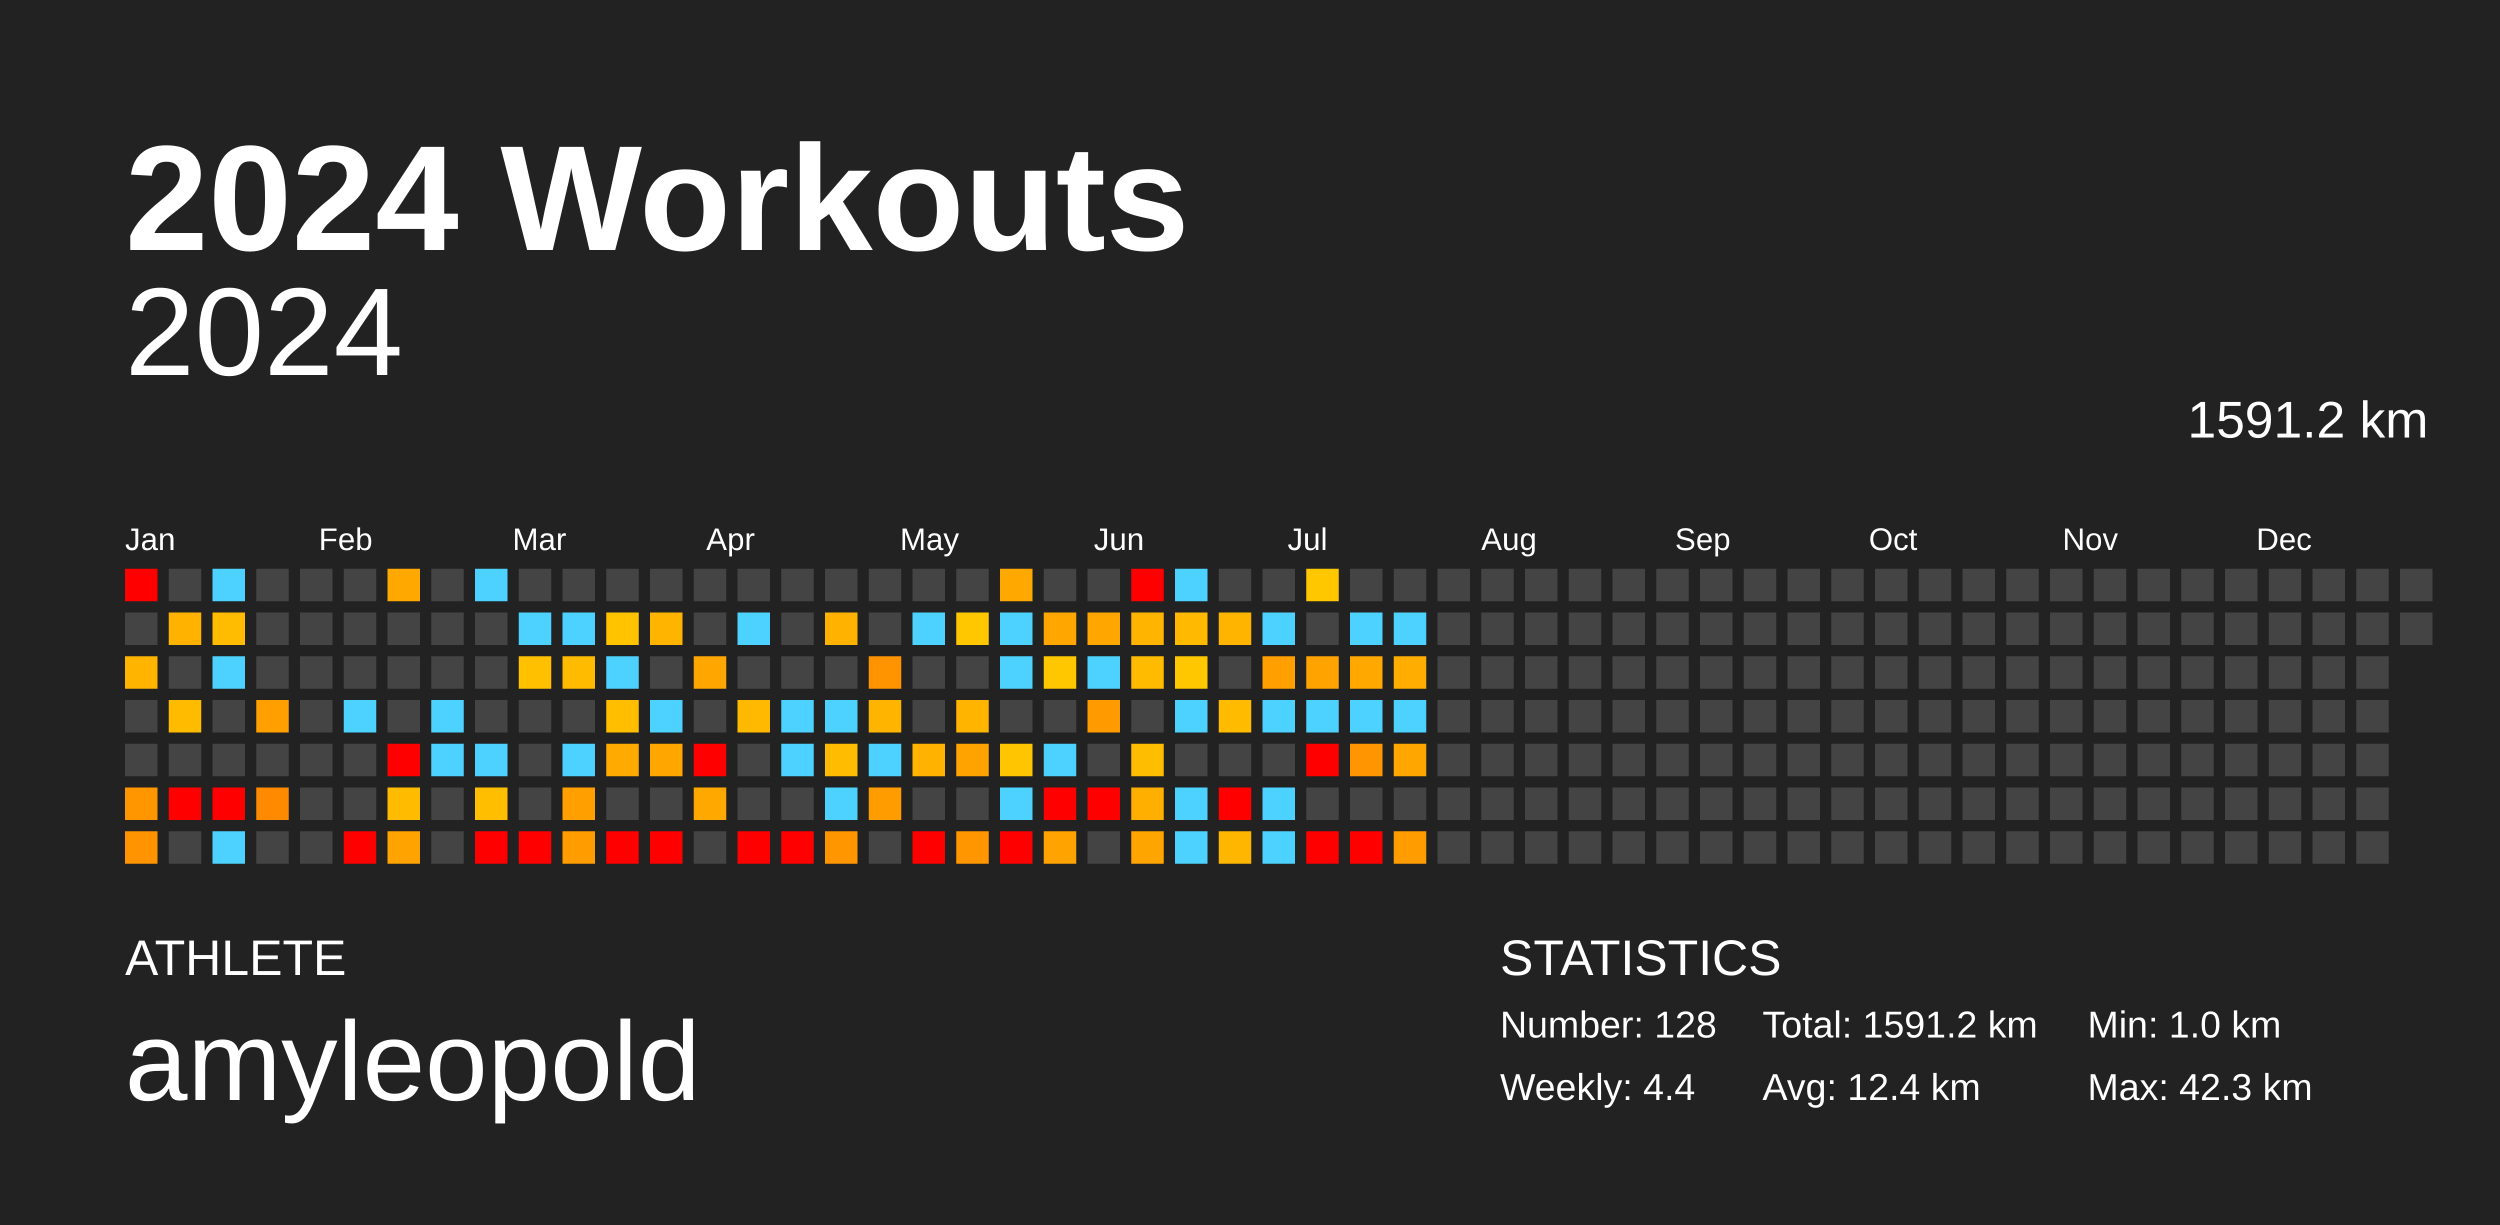
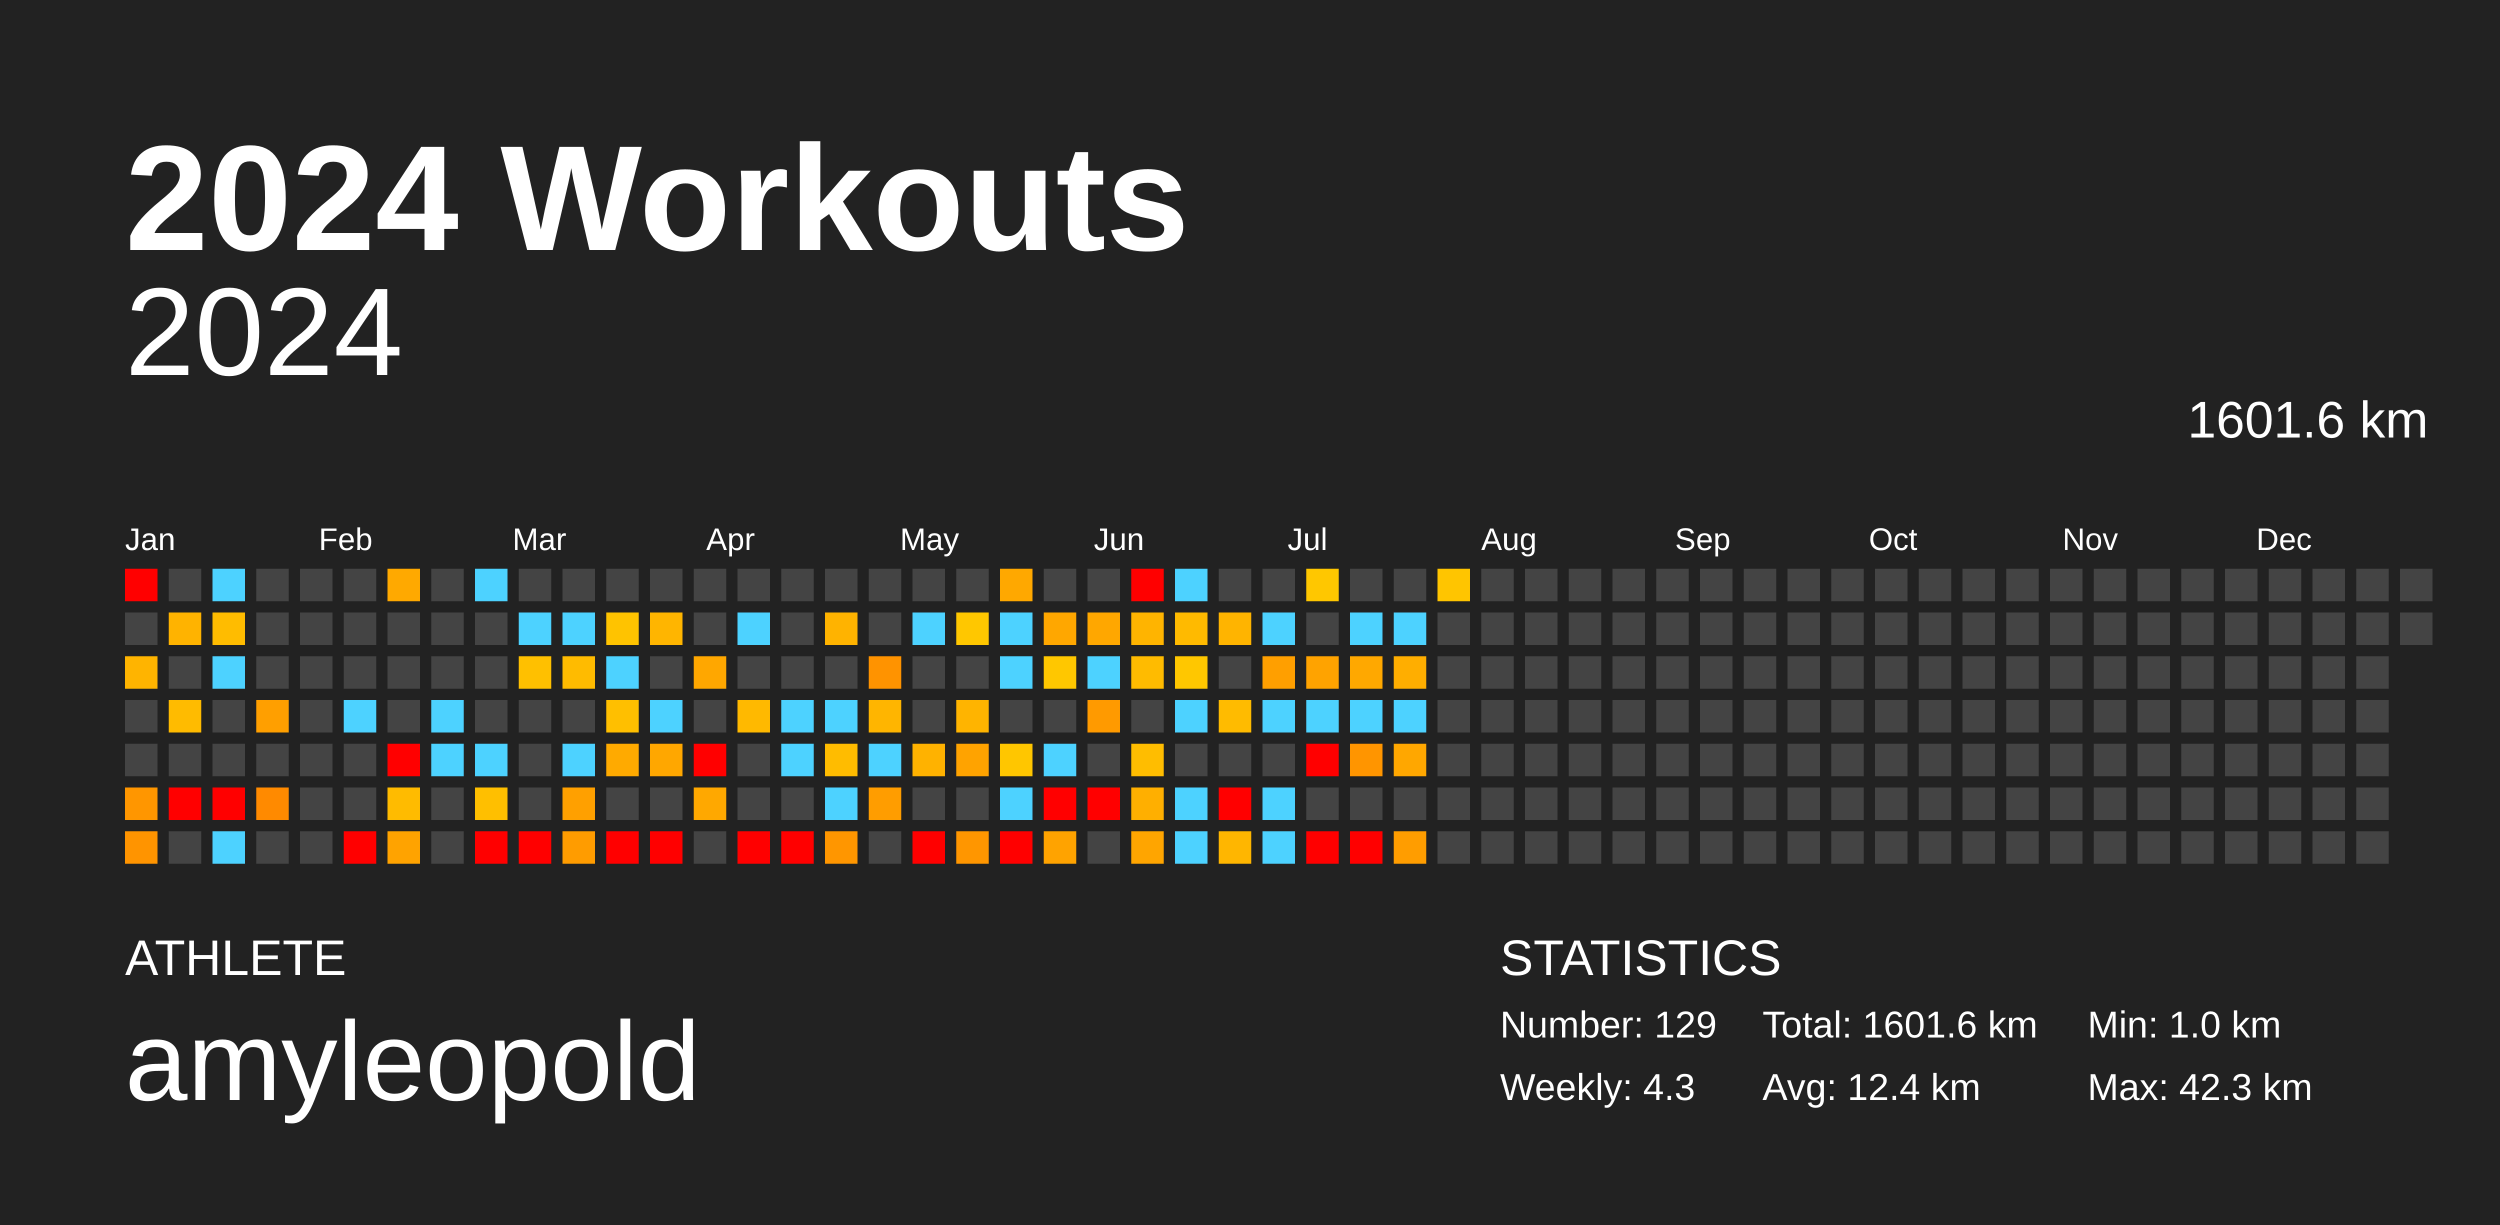
<svg xmlns="http://www.w3.org/2000/svg" baseProfile="full" height="98mm" version="1.1" viewBox="0,0,200,98" width="200mm">
  <defs />
  <rect fill="#222222" height="98" width="200" x="0" y="0" />
  <text fill="#FFFFFF" style="font-size:12px; font-family:Arial; font-weight:bold;" x="10" y="20">2024 Workouts</text>
  <text fill="#FFFFFF" style="font-size:4px; font-family:Arial" x="10" y="78">ATHLETE</text>
  <text fill="#FFFFFF" style="font-size:9px; font-family:Arial" x="10" y="88">amyleopold</text>
  <text fill="#FFFFFF" style="font-size:4px; font-family:Arial" x="120" y="78">STATISTICS</text>
-   <text fill="#FFFFFF" style="font-size:3px; font-family:Arial" x="120" y="83">Number: 128</text>
-   <text fill="#FFFFFF" style="font-size:3px; font-family:Arial" x="120" y="88">Weekly: 4.4</text>
-   <text fill="#FFFFFF" style="font-size:3px; font-family:Arial" x="141" y="83">Total: 1591.2 km</text>
+   <text fill="#FFFFFF" style="font-size:3px; font-family:Arial" x="120" y="83">Number: 129</text>
+   <text fill="#FFFFFF" style="font-size:3px; font-family:Arial" x="120" y="88">Weekly: 4.3</text>
+   <text fill="#FFFFFF" style="font-size:3px; font-family:Arial" x="141" y="83">Total: 1601.6 km</text>
  <text fill="#FFFFFF" style="font-size:3px; font-family:Arial" x="141" y="88">Avg: 12.4 km</text>
  <text fill="#FFFFFF" style="font-size:3px; font-family:Arial" x="167" y="83">Min: 1.0 km</text>
  <text fill="#FFFFFF" style="font-size:3px; font-family:Arial" x="167" y="88">Max: 42.3 km</text>
  <text alignment-baseline="hanging" fill="#FFFFFF" style="font-size:10.0px; font-family:Arial;" x="10" y="30">2024</text>
-   <text alignment-baseline="hanging" fill="#FFFFFF" style="font-size:4.125px; font-family:Arial;" x="175" y="35">1591.2 km</text>
+   <text alignment-baseline="hanging" fill="#FFFFFF" style="font-size:4.125px; font-family:Arial;" x="175" y="35">1601.6 km</text>
  <text fill="#FFFFFF" style="font-size:2.5px; font-family:Arial" x="10.0" y="44">Jan</text>
  <text fill="#FFFFFF" style="font-size:2.5px; font-family:Arial" x="25.5" y="44">Feb</text>
  <text fill="#FFFFFF" style="font-size:2.5px; font-family:Arial" x="41.0" y="44">Mar</text>
  <text fill="#FFFFFF" style="font-size:2.5px; font-family:Arial" x="56.5" y="44">Apr</text>
  <text fill="#FFFFFF" style="font-size:2.5px; font-family:Arial" x="72.0" y="44">May</text>
  <text fill="#FFFFFF" style="font-size:2.5px; font-family:Arial" x="87.5" y="44">Jun</text>
  <text fill="#FFFFFF" style="font-size:2.5px; font-family:Arial" x="103.0" y="44">Jul</text>
  <text fill="#FFFFFF" style="font-size:2.5px; font-family:Arial" x="118.5" y="44">Aug</text>
  <text fill="#FFFFFF" style="font-size:2.5px; font-family:Arial" x="134.0" y="44">Sep</text>
  <text fill="#FFFFFF" style="font-size:2.5px; font-family:Arial" x="149.5" y="44">Oct</text>
  <text fill="#FFFFFF" style="font-size:2.5px; font-family:Arial" x="165.0" y="44">Nov</text>
  <text fill="#FFFFFF" style="font-size:2.5px; font-family:Arial" x="180.5" y="44">Dec</text>
  <rect fill="red" height="2.6" width="2.6" x="10.0" y="45.5" />
  <rect fill="#444444" height="2.6" width="2.6" x="10.0" y="49.0" />
  <rect fill="#ffb400" height="2.6" width="2.6" x="10.0" y="52.5" />
  <rect fill="#444444" height="2.6" width="2.6" x="10.0" y="56.0" />
  <rect fill="#444444" height="2.6" width="2.6" x="10.0" y="59.5" />
  <rect fill="#ff9600" height="2.6" width="2.6" x="10.0" y="63.0" />
  <rect fill="#ff9400" height="2.6" width="2.6" x="10.0" y="66.5" />
  <rect fill="#444444" height="2.6" width="2.6" x="13.5" y="45.5" />
  <rect fill="#ffb300" height="2.6" width="2.6" x="13.5" y="49.0" />
  <rect fill="#444444" height="2.6" width="2.6" x="13.5" y="52.5" />
  <rect fill="#ffbb00" height="2.6" width="2.6" x="13.5" y="56.0" />
  <rect fill="#444444" height="2.6" width="2.6" x="13.5" y="59.5" />
  <rect fill="red" height="2.6" width="2.6" x="13.5" y="63.0" />
  <rect fill="#444444" height="2.6" width="2.6" x="13.5" y="66.5" />
  <rect fill="#4dd2ff" height="2.6" width="2.6" x="17.0" y="45.5" />
  <rect fill="#ffbc00" height="2.6" width="2.6" x="17.0" y="49.0" />
  <rect fill="#4dd2ff" height="2.6" width="2.6" x="17.0" y="52.5" />
  <rect fill="#444444" height="2.6" width="2.6" x="17.0" y="56.0" />
  <rect fill="#444444" height="2.6" width="2.6" x="17.0" y="59.5" />
  <rect fill="red" height="2.6" width="2.6" x="17.0" y="63.0" />
  <rect fill="#4dd2ff" height="2.6" width="2.6" x="17.0" y="66.5" />
  <rect fill="#444444" height="2.6" width="2.6" x="20.5" y="45.5" />
  <rect fill="#444444" height="2.6" width="2.6" x="20.5" y="49.0" />
  <rect fill="#444444" height="2.6" width="2.6" x="20.5" y="52.5" />
  <rect fill="#ff9f00" height="2.6" width="2.6" x="20.5" y="56.0" />
  <rect fill="#444444" height="2.6" width="2.6" x="20.5" y="59.5" />
  <rect fill="#ff8a00" height="2.6" width="2.6" x="20.5" y="63.0" />
  <rect fill="#444444" height="2.6" width="2.6" x="20.5" y="66.5" />
  <rect fill="#444444" height="2.6" width="2.6" x="24.0" y="45.5" />
  <rect fill="#444444" height="2.6" width="2.6" x="24.0" y="49.0" />
  <rect fill="#444444" height="2.6" width="2.6" x="24.0" y="52.5" />
  <rect fill="#444444" height="2.6" width="2.6" x="24.0" y="56.0" />
  <rect fill="#444444" height="2.6" width="2.6" x="24.0" y="59.5" />
  <rect fill="#444444" height="2.6" width="2.6" x="24.0" y="63.0" />
  <rect fill="#444444" height="2.6" width="2.6" x="24.0" y="66.5" />
  <rect fill="#444444" height="2.6" width="2.6" x="27.5" y="45.5" />
  <rect fill="#444444" height="2.6" width="2.6" x="27.5" y="49.0" />
  <rect fill="#444444" height="2.6" width="2.6" x="27.5" y="52.5" />
  <rect fill="#4dd2ff" height="2.6" width="2.6" x="27.5" y="56.0" />
  <rect fill="#444444" height="2.6" width="2.6" x="27.5" y="59.5" />
  <rect fill="#444444" height="2.6" width="2.6" x="27.5" y="63.0" />
  <rect fill="red" height="2.6" width="2.6" x="27.5" y="66.5" />
  <rect fill="#ffa900" height="2.6" width="2.6" x="31.0" y="45.5" />
  <rect fill="#444444" height="2.6" width="2.6" x="31.0" y="49.0" />
  <rect fill="#444444" height="2.6" width="2.6" x="31.0" y="52.5" />
  <rect fill="#444444" height="2.6" width="2.6" x="31.0" y="56.0" />
  <rect fill="red" height="2.6" width="2.6" x="31.0" y="59.5" />
  <rect fill="#ffbb00" height="2.6" width="2.6" x="31.0" y="63.0" />
  <rect fill="#ffa300" height="2.6" width="2.6" x="31.0" y="66.5" />
  <rect fill="#444444" height="2.6" width="2.6" x="34.5" y="45.5" />
  <rect fill="#444444" height="2.6" width="2.6" x="34.5" y="49.0" />
  <rect fill="#444444" height="2.6" width="2.6" x="34.5" y="52.5" />
  <rect fill="#4dd2ff" height="2.6" width="2.6" x="34.5" y="56.0" />
  <rect fill="#4dd2ff" height="2.6" width="2.6" x="34.5" y="59.5" />
  <rect fill="#444444" height="2.6" width="2.6" x="34.5" y="63.0" />
  <rect fill="#444444" height="2.6" width="2.6" x="34.5" y="66.5" />
  <rect fill="#4dd2ff" height="2.6" width="2.6" x="38.0" y="45.5" />
  <rect fill="#444444" height="2.6" width="2.6" x="38.0" y="49.0" />
  <rect fill="#444444" height="2.6" width="2.6" x="38.0" y="52.5" />
  <rect fill="#444444" height="2.6" width="2.6" x="38.0" y="56.0" />
  <rect fill="#4dd2ff" height="2.6" width="2.6" x="38.0" y="59.5" />
  <rect fill="#ffbf00" height="2.6" width="2.6" x="38.0" y="63.0" />
  <rect fill="red" height="2.6" width="2.6" x="38.0" y="66.5" />
  <rect fill="#444444" height="2.6" width="2.6" x="41.5" y="45.5" />
  <rect fill="#4dd2ff" height="2.6" width="2.6" x="41.5" y="49.0" />
  <rect fill="#ffc000" height="2.6" width="2.6" x="41.5" y="52.5" />
  <rect fill="#444444" height="2.6" width="2.6" x="41.5" y="56.0" />
  <rect fill="#444444" height="2.6" width="2.6" x="41.5" y="59.5" />
  <rect fill="#444444" height="2.6" width="2.6" x="41.5" y="63.0" />
  <rect fill="red" height="2.6" width="2.6" x="41.5" y="66.5" />
  <rect fill="#444444" height="2.6" width="2.6" x="45.0" y="45.5" />
  <rect fill="#4dd2ff" height="2.6" width="2.6" x="45.0" y="49.0" />
  <rect fill="#ffbb00" height="2.6" width="2.6" x="45.0" y="52.5" />
  <rect fill="#444444" height="2.6" width="2.6" x="45.0" y="56.0" />
  <rect fill="#4dd2ff" height="2.6" width="2.6" x="45.0" y="59.5" />
  <rect fill="#ffa000" height="2.6" width="2.6" x="45.0" y="63.0" />
  <rect fill="#ff9c00" height="2.6" width="2.6" x="45.0" y="66.5" />
  <rect fill="#444444" height="2.6" width="2.6" x="48.5" y="45.5" />
  <rect fill="#ffc300" height="2.6" width="2.6" x="48.5" y="49.0" />
  <rect fill="#4dd2ff" height="2.6" width="2.6" x="48.5" y="52.5" />
  <rect fill="#ffbf00" height="2.6" width="2.6" x="48.5" y="56.0" />
  <rect fill="#ffaa00" height="2.6" width="2.6" x="48.5" y="59.5" />
  <rect fill="#444444" height="2.6" width="2.6" x="48.5" y="63.0" />
  <rect fill="red" height="2.6" width="2.6" x="48.5" y="66.5" />
  <rect fill="#444444" height="2.6" width="2.6" x="52.0" y="45.5" />
  <rect fill="#ffb500" height="2.6" width="2.6" x="52.0" y="49.0" />
  <rect fill="#444444" height="2.6" width="2.6" x="52.0" y="52.5" />
  <rect fill="#4dd2ff" height="2.6" width="2.6" x="52.0" y="56.0" />
  <rect fill="#ffa700" height="2.6" width="2.6" x="52.0" y="59.5" />
  <rect fill="#444444" height="2.6" width="2.6" x="52.0" y="63.0" />
  <rect fill="red" height="2.6" width="2.6" x="52.0" y="66.5" />
  <rect fill="#444444" height="2.6" width="2.6" x="55.5" y="45.5" />
  <rect fill="#444444" height="2.6" width="2.6" x="55.5" y="49.0" />
  <rect fill="#ffa700" height="2.6" width="2.6" x="55.5" y="52.5" />
  <rect fill="#444444" height="2.6" width="2.6" x="55.5" y="56.0" />
  <rect fill="red" height="2.6" width="2.6" x="55.5" y="59.5" />
  <rect fill="#ffa800" height="2.6" width="2.6" x="55.5" y="63.0" />
  <rect fill="#444444" height="2.6" width="2.6" x="55.5" y="66.5" />
  <rect fill="#444444" height="2.6" width="2.6" x="59.0" y="45.5" />
  <rect fill="#4dd2ff" height="2.6" width="2.6" x="59.0" y="49.0" />
  <rect fill="#444444" height="2.6" width="2.6" x="59.0" y="52.5" />
  <rect fill="#ffb900" height="2.6" width="2.6" x="59.0" y="56.0" />
  <rect fill="#444444" height="2.6" width="2.6" x="59.0" y="59.5" />
  <rect fill="#444444" height="2.6" width="2.6" x="59.0" y="63.0" />
  <rect fill="red" height="2.6" width="2.6" x="59.0" y="66.5" />
  <rect fill="#444444" height="2.6" width="2.6" x="62.5" y="45.5" />
  <rect fill="#444444" height="2.6" width="2.6" x="62.5" y="49.0" />
  <rect fill="#444444" height="2.6" width="2.6" x="62.5" y="52.5" />
  <rect fill="#4dd2ff" height="2.6" width="2.6" x="62.5" y="56.0" />
  <rect fill="#4dd2ff" height="2.6" width="2.6" x="62.5" y="59.5" />
  <rect fill="#444444" height="2.6" width="2.6" x="62.5" y="63.0" />
  <rect fill="red" height="2.6" width="2.6" x="62.5" y="66.5" />
  <rect fill="#444444" height="2.6" width="2.6" x="66.0" y="45.5" />
  <rect fill="#ffb300" height="2.6" width="2.6" x="66.0" y="49.0" />
  <rect fill="#444444" height="2.6" width="2.6" x="66.0" y="52.5" />
  <rect fill="#4dd2ff" height="2.6" width="2.6" x="66.0" y="56.0" />
  <rect fill="#ffbc00" height="2.6" width="2.6" x="66.0" y="59.5" />
  <rect fill="#4dd2ff" height="2.6" width="2.6" x="66.0" y="63.0" />
  <rect fill="#ff9600" height="2.6" width="2.6" x="66.0" y="66.5" />
  <rect fill="#444444" height="2.6" width="2.6" x="69.5" y="45.5" />
  <rect fill="#444444" height="2.6" width="2.6" x="69.5" y="49.0" />
  <rect fill="#ff9300" height="2.6" width="2.6" x="69.5" y="52.5" />
  <rect fill="#ffb500" height="2.6" width="2.6" x="69.5" y="56.0" />
  <rect fill="#4dd2ff" height="2.6" width="2.6" x="69.5" y="59.5" />
  <rect fill="#ff9d00" height="2.6" width="2.6" x="69.5" y="63.0" />
  <rect fill="#444444" height="2.6" width="2.6" x="69.5" y="66.5" />
  <rect fill="#444444" height="2.6" width="2.6" x="73.0" y="45.5" />
  <rect fill="#4dd2ff" height="2.6" width="2.6" x="73.0" y="49.0" />
  <rect fill="#444444" height="2.6" width="2.6" x="73.0" y="52.5" />
  <rect fill="#444444" height="2.6" width="2.6" x="73.0" y="56.0" />
  <rect fill="#ffb200" height="2.6" width="2.6" x="73.0" y="59.5" />
  <rect fill="#444444" height="2.6" width="2.6" x="73.0" y="63.0" />
  <rect fill="red" height="2.6" width="2.6" x="73.0" y="66.5" />
  <rect fill="#444444" height="2.6" width="2.6" x="76.5" y="45.5" />
  <rect fill="#ffc700" height="2.6" width="2.6" x="76.5" y="49.0" />
  <rect fill="#444444" height="2.6" width="2.6" x="76.5" y="52.5" />
  <rect fill="#ffb400" height="2.6" width="2.6" x="76.5" y="56.0" />
  <rect fill="#ffa300" height="2.6" width="2.6" x="76.5" y="59.5" />
  <rect fill="#444444" height="2.6" width="2.6" x="76.5" y="63.0" />
  <rect fill="#ff9600" height="2.6" width="2.6" x="76.5" y="66.5" />
  <rect fill="#ffa800" height="2.6" width="2.6" x="80.0" y="45.5" />
  <rect fill="#4dd2ff" height="2.6" width="2.6" x="80.0" y="49.0" />
  <rect fill="#4dd2ff" height="2.6" width="2.6" x="80.0" y="52.5" />
  <rect fill="#444444" height="2.6" width="2.6" x="80.0" y="56.0" />
  <rect fill="#ffc600" height="2.6" width="2.6" x="80.0" y="59.5" />
  <rect fill="#4dd2ff" height="2.6" width="2.6" x="80.0" y="63.0" />
  <rect fill="red" height="2.6" width="2.6" x="80.0" y="66.5" />
  <rect fill="#444444" height="2.6" width="2.6" x="83.5" y="45.5" />
  <rect fill="#ffa700" height="2.6" width="2.6" x="83.5" y="49.0" />
  <rect fill="#ffc700" height="2.6" width="2.6" x="83.5" y="52.5" />
  <rect fill="#444444" height="2.6" width="2.6" x="83.5" y="56.0" />
  <rect fill="#4dd2ff" height="2.6" width="2.6" x="83.5" y="59.5" />
  <rect fill="red" height="2.6" width="2.6" x="83.5" y="63.0" />
  <rect fill="#ffa300" height="2.6" width="2.6" x="83.5" y="66.5" />
  <rect fill="#444444" height="2.6" width="2.6" x="87.0" y="45.5" />
  <rect fill="#ffa700" height="2.6" width="2.6" x="87.0" y="49.0" />
  <rect fill="#4dd2ff" height="2.6" width="2.6" x="87.0" y="52.5" />
  <rect fill="#ff9a00" height="2.6" width="2.6" x="87.0" y="56.0" />
  <rect fill="#444444" height="2.6" width="2.6" x="87.0" y="59.5" />
  <rect fill="red" height="2.6" width="2.6" x="87.0" y="63.0" />
  <rect fill="#444444" height="2.6" width="2.6" x="87.0" y="66.5" />
  <rect fill="red" height="2.6" width="2.6" x="90.5" y="45.5" />
  <rect fill="#ffb400" height="2.6" width="2.6" x="90.5" y="49.0" />
  <rect fill="#ffbb00" height="2.6" width="2.6" x="90.5" y="52.5" />
  <rect fill="#444444" height="2.6" width="2.6" x="90.5" y="56.0" />
  <rect fill="#ffbd00" height="2.6" width="2.6" x="90.5" y="59.5" />
  <rect fill="#ffaf00" height="2.6" width="2.6" x="90.5" y="63.0" />
  <rect fill="#ffa500" height="2.6" width="2.6" x="90.5" y="66.5" />
  <rect fill="#4dd2ff" height="2.6" width="2.6" x="94.0" y="45.5" />
  <rect fill="#ffba00" height="2.6" width="2.6" x="94.0" y="49.0" />
  <rect fill="#ffc700" height="2.6" width="2.6" x="94.0" y="52.5" />
  <rect fill="#4dd2ff" height="2.6" width="2.6" x="94.0" y="56.0" />
  <rect fill="#444444" height="2.6" width="2.6" x="94.0" y="59.5" />
  <rect fill="#4dd2ff" height="2.6" width="2.6" x="94.0" y="63.0" />
  <rect fill="#4dd2ff" height="2.6" width="2.6" x="94.0" y="66.5" />
  <rect fill="#444444" height="2.6" width="2.6" x="97.5" y="45.5" />
  <rect fill="#ffb400" height="2.6" width="2.6" x="97.5" y="49.0" />
  <rect fill="#444444" height="2.6" width="2.6" x="97.5" y="52.5" />
  <rect fill="#ffbb00" height="2.6" width="2.6" x="97.5" y="56.0" />
  <rect fill="#444444" height="2.6" width="2.6" x="97.5" y="59.5" />
  <rect fill="red" height="2.6" width="2.6" x="97.5" y="63.0" />
  <rect fill="#ffb600" height="2.6" width="2.6" x="97.5" y="66.5" />
  <rect fill="#444444" height="2.6" width="2.6" x="101.0" y="45.5" />
  <rect fill="#4dd2ff" height="2.6" width="2.6" x="101.0" y="49.0" />
  <rect fill="#ff9f00" height="2.6" width="2.6" x="101.0" y="52.5" />
  <rect fill="#4dd2ff" height="2.6" width="2.6" x="101.0" y="56.0" />
  <rect fill="#444444" height="2.6" width="2.6" x="101.0" y="59.5" />
  <rect fill="#4dd2ff" height="2.6" width="2.6" x="101.0" y="63.0" />
  <rect fill="#4dd2ff" height="2.6" width="2.6" x="101.0" y="66.5" />
  <rect fill="#ffc700" height="2.6" width="2.6" x="104.5" y="45.5" />
  <rect fill="#444444" height="2.6" width="2.6" x="104.5" y="49.0" />
  <rect fill="#ffa300" height="2.6" width="2.6" x="104.5" y="52.5" />
  <rect fill="#4dd2ff" height="2.6" width="2.6" x="104.5" y="56.0" />
  <rect fill="red" height="2.6" width="2.6" x="104.5" y="59.5" />
  <rect fill="#444444" height="2.6" width="2.6" x="104.5" y="63.0" />
  <rect fill="red" height="2.6" width="2.6" x="104.5" y="66.5" />
  <rect fill="#444444" height="2.6" width="2.6" x="108.0" y="45.5" />
  <rect fill="#4dd2ff" height="2.6" width="2.6" x="108.0" y="49.0" />
  <rect fill="#ffa800" height="2.6" width="2.6" x="108.0" y="52.5" />
  <rect fill="#4dd2ff" height="2.6" width="2.6" x="108.0" y="56.0" />
  <rect fill="#ff9500" height="2.6" width="2.6" x="108.0" y="59.5" />
  <rect fill="#444444" height="2.6" width="2.6" x="108.0" y="63.0" />
  <rect fill="red" height="2.6" width="2.6" x="108.0" y="66.5" />
  <rect fill="#444444" height="2.6" width="2.6" x="111.5" y="45.5" />
  <rect fill="#4dd2ff" height="2.6" width="2.6" x="111.5" y="49.0" />
  <rect fill="#ffae00" height="2.6" width="2.6" x="111.5" y="52.5" />
  <rect fill="#4dd2ff" height="2.6" width="2.6" x="111.5" y="56.0" />
  <rect fill="#ffa700" height="2.6" width="2.6" x="111.5" y="59.5" />
  <rect fill="#444444" height="2.6" width="2.6" x="111.5" y="63.0" />
  <rect fill="#ff9d00" height="2.6" width="2.6" x="111.5" y="66.5" />
-   <rect fill="#444444" height="2.6" width="2.6" x="115.0" y="45.5" />
+   <rect fill="#ffc500" height="2.6" width="2.6" x="115.0" y="45.5" />
  <rect fill="#444444" height="2.6" width="2.6" x="115.0" y="49.0" />
  <rect fill="#444444" height="2.6" width="2.6" x="115.0" y="52.5" />
  <rect fill="#444444" height="2.6" width="2.6" x="115.0" y="56.0" />
  <rect fill="#444444" height="2.6" width="2.6" x="115.0" y="59.5" />
  <rect fill="#444444" height="2.6" width="2.6" x="115.0" y="63.0" />
  <rect fill="#444444" height="2.6" width="2.6" x="115.0" y="66.5" />
  <rect fill="#444444" height="2.6" width="2.6" x="118.5" y="45.5" />
  <rect fill="#444444" height="2.6" width="2.6" x="118.5" y="49.0" />
  <rect fill="#444444" height="2.6" width="2.6" x="118.5" y="52.5" />
  <rect fill="#444444" height="2.6" width="2.6" x="118.5" y="56.0" />
  <rect fill="#444444" height="2.6" width="2.6" x="118.5" y="59.5" />
  <rect fill="#444444" height="2.6" width="2.6" x="118.5" y="63.0" />
  <rect fill="#444444" height="2.6" width="2.6" x="118.5" y="66.5" />
  <rect fill="#444444" height="2.6" width="2.6" x="122.0" y="45.5" />
  <rect fill="#444444" height="2.6" width="2.6" x="122.0" y="49.0" />
  <rect fill="#444444" height="2.6" width="2.6" x="122.0" y="52.5" />
  <rect fill="#444444" height="2.6" width="2.6" x="122.0" y="56.0" />
  <rect fill="#444444" height="2.6" width="2.6" x="122.0" y="59.5" />
  <rect fill="#444444" height="2.6" width="2.6" x="122.0" y="63.0" />
  <rect fill="#444444" height="2.6" width="2.6" x="122.0" y="66.5" />
  <rect fill="#444444" height="2.6" width="2.6" x="125.5" y="45.5" />
  <rect fill="#444444" height="2.6" width="2.6" x="125.5" y="49.0" />
  <rect fill="#444444" height="2.6" width="2.6" x="125.5" y="52.5" />
  <rect fill="#444444" height="2.6" width="2.6" x="125.5" y="56.0" />
  <rect fill="#444444" height="2.6" width="2.6" x="125.5" y="59.5" />
  <rect fill="#444444" height="2.6" width="2.6" x="125.5" y="63.0" />
  <rect fill="#444444" height="2.6" width="2.6" x="125.5" y="66.5" />
  <rect fill="#444444" height="2.6" width="2.6" x="129.0" y="45.5" />
  <rect fill="#444444" height="2.6" width="2.6" x="129.0" y="49.0" />
  <rect fill="#444444" height="2.6" width="2.6" x="129.0" y="52.5" />
  <rect fill="#444444" height="2.6" width="2.6" x="129.0" y="56.0" />
  <rect fill="#444444" height="2.6" width="2.6" x="129.0" y="59.5" />
  <rect fill="#444444" height="2.6" width="2.6" x="129.0" y="63.0" />
  <rect fill="#444444" height="2.6" width="2.6" x="129.0" y="66.5" />
  <rect fill="#444444" height="2.6" width="2.6" x="132.5" y="45.5" />
  <rect fill="#444444" height="2.6" width="2.6" x="132.5" y="49.0" />
  <rect fill="#444444" height="2.6" width="2.6" x="132.5" y="52.5" />
  <rect fill="#444444" height="2.6" width="2.6" x="132.5" y="56.0" />
  <rect fill="#444444" height="2.6" width="2.6" x="132.5" y="59.5" />
  <rect fill="#444444" height="2.6" width="2.6" x="132.5" y="63.0" />
  <rect fill="#444444" height="2.6" width="2.6" x="132.5" y="66.5" />
  <rect fill="#444444" height="2.6" width="2.6" x="136.0" y="45.5" />
  <rect fill="#444444" height="2.6" width="2.6" x="136.0" y="49.0" />
  <rect fill="#444444" height="2.6" width="2.6" x="136.0" y="52.5" />
  <rect fill="#444444" height="2.6" width="2.6" x="136.0" y="56.0" />
  <rect fill="#444444" height="2.6" width="2.6" x="136.0" y="59.5" />
  <rect fill="#444444" height="2.6" width="2.6" x="136.0" y="63.0" />
  <rect fill="#444444" height="2.6" width="2.6" x="136.0" y="66.5" />
  <rect fill="#444444" height="2.6" width="2.6" x="139.5" y="45.5" />
  <rect fill="#444444" height="2.6" width="2.6" x="139.5" y="49.0" />
  <rect fill="#444444" height="2.6" width="2.6" x="139.5" y="52.5" />
  <rect fill="#444444" height="2.6" width="2.6" x="139.5" y="56.0" />
  <rect fill="#444444" height="2.6" width="2.6" x="139.5" y="59.5" />
  <rect fill="#444444" height="2.6" width="2.6" x="139.5" y="63.0" />
  <rect fill="#444444" height="2.6" width="2.6" x="139.5" y="66.5" />
  <rect fill="#444444" height="2.6" width="2.6" x="143.0" y="45.5" />
  <rect fill="#444444" height="2.6" width="2.6" x="143.0" y="49.0" />
  <rect fill="#444444" height="2.6" width="2.6" x="143.0" y="52.5" />
  <rect fill="#444444" height="2.6" width="2.6" x="143.0" y="56.0" />
  <rect fill="#444444" height="2.6" width="2.6" x="143.0" y="59.5" />
  <rect fill="#444444" height="2.6" width="2.6" x="143.0" y="63.0" />
  <rect fill="#444444" height="2.6" width="2.6" x="143.0" y="66.5" />
  <rect fill="#444444" height="2.6" width="2.6" x="146.5" y="45.5" />
  <rect fill="#444444" height="2.6" width="2.6" x="146.5" y="49.0" />
  <rect fill="#444444" height="2.6" width="2.6" x="146.5" y="52.5" />
  <rect fill="#444444" height="2.6" width="2.6" x="146.5" y="56.0" />
  <rect fill="#444444" height="2.6" width="2.6" x="146.5" y="59.5" />
  <rect fill="#444444" height="2.6" width="2.6" x="146.5" y="63.0" />
  <rect fill="#444444" height="2.6" width="2.6" x="146.5" y="66.5" />
  <rect fill="#444444" height="2.6" width="2.6" x="150.0" y="45.5" />
  <rect fill="#444444" height="2.6" width="2.6" x="150.0" y="49.0" />
  <rect fill="#444444" height="2.6" width="2.6" x="150.0" y="52.5" />
  <rect fill="#444444" height="2.6" width="2.6" x="150.0" y="56.0" />
  <rect fill="#444444" height="2.6" width="2.6" x="150.0" y="59.5" />
  <rect fill="#444444" height="2.6" width="2.6" x="150.0" y="63.0" />
  <rect fill="#444444" height="2.6" width="2.6" x="150.0" y="66.5" />
  <rect fill="#444444" height="2.6" width="2.6" x="153.5" y="45.5" />
  <rect fill="#444444" height="2.6" width="2.6" x="153.5" y="49.0" />
  <rect fill="#444444" height="2.6" width="2.6" x="153.5" y="52.5" />
  <rect fill="#444444" height="2.6" width="2.6" x="153.5" y="56.0" />
  <rect fill="#444444" height="2.6" width="2.6" x="153.5" y="59.5" />
  <rect fill="#444444" height="2.6" width="2.6" x="153.5" y="63.0" />
  <rect fill="#444444" height="2.6" width="2.6" x="153.5" y="66.5" />
  <rect fill="#444444" height="2.6" width="2.6" x="157.0" y="45.5" />
  <rect fill="#444444" height="2.6" width="2.6" x="157.0" y="49.0" />
  <rect fill="#444444" height="2.6" width="2.6" x="157.0" y="52.5" />
  <rect fill="#444444" height="2.6" width="2.6" x="157.0" y="56.0" />
  <rect fill="#444444" height="2.6" width="2.6" x="157.0" y="59.5" />
  <rect fill="#444444" height="2.6" width="2.6" x="157.0" y="63.0" />
  <rect fill="#444444" height="2.6" width="2.6" x="157.0" y="66.5" />
  <rect fill="#444444" height="2.6" width="2.6" x="160.5" y="45.5" />
  <rect fill="#444444" height="2.6" width="2.6" x="160.5" y="49.0" />
  <rect fill="#444444" height="2.6" width="2.6" x="160.5" y="52.5" />
  <rect fill="#444444" height="2.6" width="2.6" x="160.5" y="56.0" />
  <rect fill="#444444" height="2.6" width="2.6" x="160.5" y="59.5" />
  <rect fill="#444444" height="2.6" width="2.6" x="160.5" y="63.0" />
  <rect fill="#444444" height="2.6" width="2.6" x="160.5" y="66.5" />
  <rect fill="#444444" height="2.6" width="2.6" x="164.0" y="45.5" />
  <rect fill="#444444" height="2.6" width="2.6" x="164.0" y="49.0" />
  <rect fill="#444444" height="2.6" width="2.6" x="164.0" y="52.5" />
  <rect fill="#444444" height="2.6" width="2.6" x="164.0" y="56.0" />
  <rect fill="#444444" height="2.6" width="2.6" x="164.0" y="59.5" />
  <rect fill="#444444" height="2.6" width="2.6" x="164.0" y="63.0" />
  <rect fill="#444444" height="2.6" width="2.6" x="164.0" y="66.5" />
  <rect fill="#444444" height="2.6" width="2.6" x="167.5" y="45.5" />
  <rect fill="#444444" height="2.6" width="2.6" x="167.5" y="49.0" />
  <rect fill="#444444" height="2.6" width="2.6" x="167.5" y="52.5" />
  <rect fill="#444444" height="2.6" width="2.6" x="167.5" y="56.0" />
  <rect fill="#444444" height="2.6" width="2.6" x="167.5" y="59.5" />
  <rect fill="#444444" height="2.6" width="2.6" x="167.5" y="63.0" />
  <rect fill="#444444" height="2.6" width="2.6" x="167.5" y="66.5" />
  <rect fill="#444444" height="2.6" width="2.6" x="171.0" y="45.5" />
  <rect fill="#444444" height="2.6" width="2.6" x="171.0" y="49.0" />
  <rect fill="#444444" height="2.6" width="2.6" x="171.0" y="52.5" />
  <rect fill="#444444" height="2.6" width="2.6" x="171.0" y="56.0" />
  <rect fill="#444444" height="2.6" width="2.6" x="171.0" y="59.5" />
  <rect fill="#444444" height="2.6" width="2.6" x="171.0" y="63.0" />
  <rect fill="#444444" height="2.6" width="2.6" x="171.0" y="66.5" />
  <rect fill="#444444" height="2.6" width="2.6" x="174.5" y="45.5" />
  <rect fill="#444444" height="2.6" width="2.6" x="174.5" y="49.0" />
  <rect fill="#444444" height="2.6" width="2.6" x="174.5" y="52.5" />
  <rect fill="#444444" height="2.6" width="2.6" x="174.5" y="56.0" />
  <rect fill="#444444" height="2.6" width="2.6" x="174.5" y="59.5" />
  <rect fill="#444444" height="2.6" width="2.6" x="174.5" y="63.0" />
  <rect fill="#444444" height="2.6" width="2.6" x="174.5" y="66.5" />
  <rect fill="#444444" height="2.6" width="2.6" x="178.0" y="45.5" />
  <rect fill="#444444" height="2.6" width="2.6" x="178.0" y="49.0" />
  <rect fill="#444444" height="2.6" width="2.6" x="178.0" y="52.5" />
  <rect fill="#444444" height="2.6" width="2.6" x="178.0" y="56.0" />
  <rect fill="#444444" height="2.6" width="2.6" x="178.0" y="59.5" />
  <rect fill="#444444" height="2.6" width="2.6" x="178.0" y="63.0" />
  <rect fill="#444444" height="2.6" width="2.6" x="178.0" y="66.5" />
  <rect fill="#444444" height="2.6" width="2.6" x="181.5" y="45.5" />
  <rect fill="#444444" height="2.6" width="2.6" x="181.5" y="49.0" />
  <rect fill="#444444" height="2.6" width="2.6" x="181.5" y="52.5" />
  <rect fill="#444444" height="2.6" width="2.6" x="181.5" y="56.0" />
  <rect fill="#444444" height="2.6" width="2.6" x="181.5" y="59.5" />
  <rect fill="#444444" height="2.6" width="2.6" x="181.5" y="63.0" />
  <rect fill="#444444" height="2.6" width="2.6" x="181.5" y="66.5" />
  <rect fill="#444444" height="2.6" width="2.6" x="185.0" y="45.5" />
  <rect fill="#444444" height="2.6" width="2.6" x="185.0" y="49.0" />
  <rect fill="#444444" height="2.6" width="2.6" x="185.0" y="52.5" />
  <rect fill="#444444" height="2.6" width="2.6" x="185.0" y="56.0" />
  <rect fill="#444444" height="2.6" width="2.6" x="185.0" y="59.5" />
  <rect fill="#444444" height="2.6" width="2.6" x="185.0" y="63.0" />
  <rect fill="#444444" height="2.6" width="2.6" x="185.0" y="66.5" />
  <rect fill="#444444" height="2.6" width="2.6" x="188.5" y="45.5" />
  <rect fill="#444444" height="2.6" width="2.6" x="188.5" y="49.0" />
  <rect fill="#444444" height="2.6" width="2.6" x="188.5" y="52.5" />
  <rect fill="#444444" height="2.6" width="2.6" x="188.5" y="56.0" />
  <rect fill="#444444" height="2.6" width="2.6" x="188.5" y="59.5" />
  <rect fill="#444444" height="2.6" width="2.6" x="188.5" y="63.0" />
  <rect fill="#444444" height="2.6" width="2.6" x="188.5" y="66.5" />
  <rect fill="#444444" height="2.6" width="2.6" x="192.0" y="45.5" />
  <rect fill="#444444" height="2.6" width="2.6" x="192.0" y="49.0" />
</svg>
